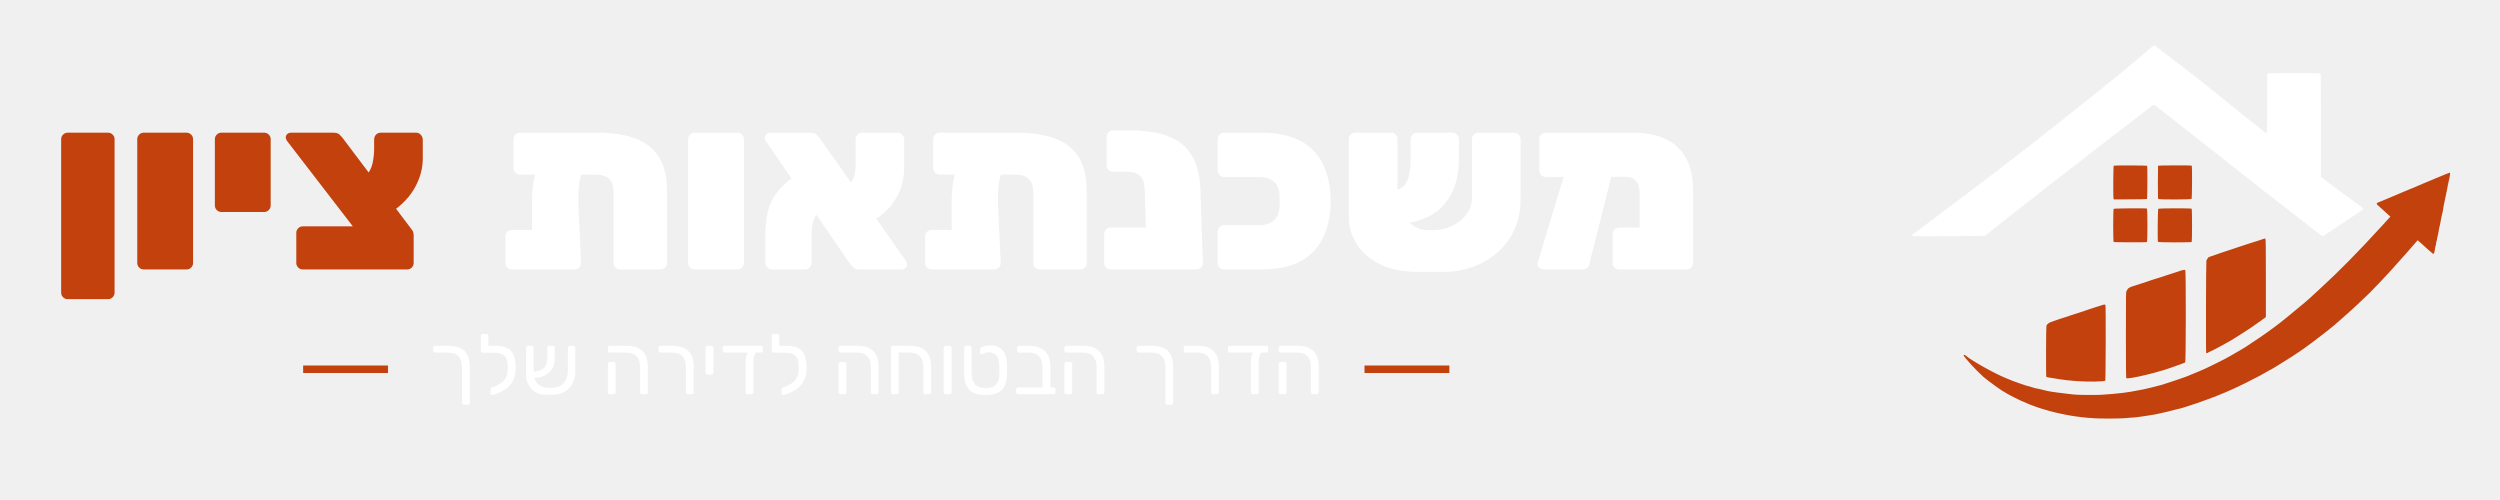
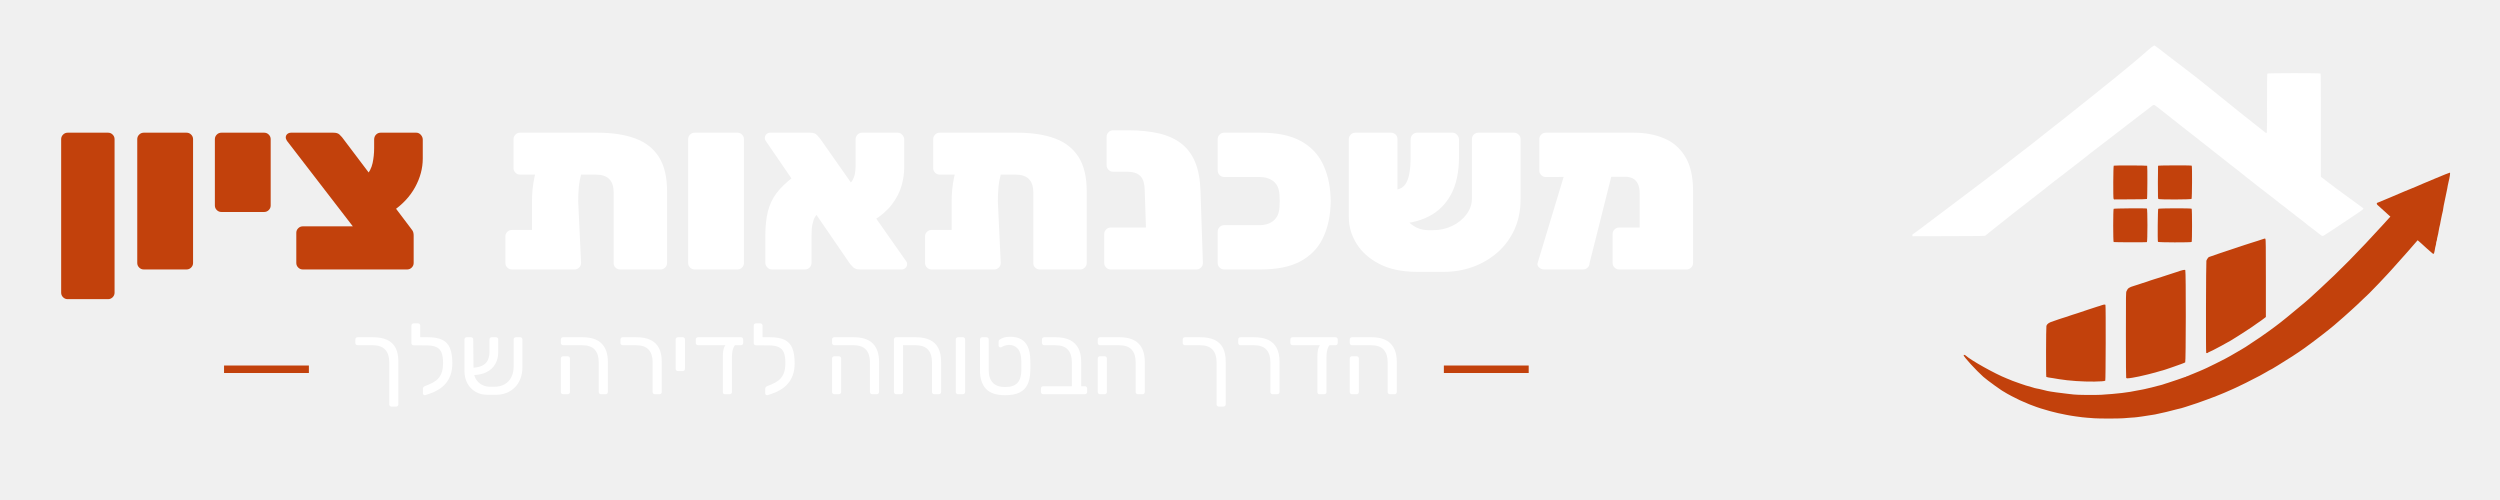
<svg xmlns="http://www.w3.org/2000/svg" viewBox="0 0 1002 200" width="1002" height="200" role="img" aria-label="משכנתאות ציון">
  <g transform="translate(766.5 18) scale(0.358)">
    <path fill="#ffffff" fill-rule="evenodd" d="M206.8,391.8C207.3,391.7 208.0,391.7 208.4,391.8C208.8,391.8 208.4,391.9 207.5,391.9C206.6,391.9 206.2,391.8 206.8,391.8ZM149.4,322.0C149.4,320.8 149.5,320.3 149.6,320.9C149.6,321.5 149.6,322.5 149.6,323.1C149.5,323.7 149.4,323.2 149.4,322.0ZM-0.0,213.1C-0.0,212.5 0.1,212.0 0.3,212.0C0.5,212.0 3.4,209.9 6.9,207.3C10.3,204.7 26.4,192.6 42.5,180.5C58.6,168.4 74.0,156.8 76.6,154.8C79.3,152.8 84.0,149.2 87.1,146.8C90.3,144.4 94.8,141.0 97.2,139.2C103.1,134.7 116.4,124.4 118.8,122.4C119.9,121.5 122.5,119.6 124.5,118.0C126.5,116.4 129.4,114.2 130.9,113.1C140.0,105.9 156.2,93.2 160.8,89.5C162.5,88.2 167.1,84.6 171.0,81.5C179.5,74.8 180.7,73.8 200.0,58.4C208.1,51.8 216.0,45.5 217.5,44.3C222.0,40.8 235.7,29.7 236.0,29.3C236.1,29.2 237.0,28.5 238.0,27.7C239.0,26.9 241.0,25.3 242.3,24.1C243.7,23.0 246.6,20.6 248.7,18.8C250.8,17.0 252.9,15.3 253.3,14.9C253.8,14.5 254.9,13.6 255.8,12.8C257.7,11.3 259.3,9.9 261.8,7.6C265.7,4.0 270.4,0.4 271.0,0.6C271.7,0.9 279.3,6.6 280.0,7.3C280.2,7.6 290.0,15.1 301.7,23.9C307.1,28.0 312.4,32.1 313.5,33.0C314.6,33.8 317.4,36.0 319.7,37.8C322.0,39.6 324.7,41.8 325.8,42.7C329.5,45.6 343.4,56.7 348.6,61.0C359.2,69.6 368.9,77.4 384.2,89.5C396.1,99.0 396.3,99.1 396.5,98.6C396.5,98.4 396.7,97.7 396.8,97.2C397.0,96.6 397.1,81.9 397.0,64.4C397.0,40.3 397.1,32.5 397.4,32.1C397.9,31.5 456.3,31.4 456.9,32.1C457.2,32.4 457.3,45.7 457.3,90.0L457.3,147.6L464.4,153.1C468.3,156.1 473.6,160.1 476.2,162.0C482.2,166.4 501.2,180.3 503.6,182.0C505.9,183.6 506.4,183.1 494.3,191.1C491.9,192.7 489.3,194.5 488.7,194.9C488.0,195.4 484.7,197.6 481.2,199.9C477.7,202.2 474.3,204.4 473.7,204.9C472.4,205.8 468.2,208.6 463.0,211.9C459.1,214.5 459.2,214.5 455.9,211.9C454.5,210.8 451.2,208.3 448.7,206.3C446.2,204.4 443.7,202.5 443.1,202.1C442.6,201.6 440.8,200.2 439.2,198.9C437.5,197.7 435.9,196.3 435.5,196.0C435.1,195.7 432.9,194.0 430.5,192.2C428.1,190.4 426.0,188.7 425.7,188.4C425.4,188.2 424.8,187.7 424.4,187.4C423.6,186.9 420.9,184.8 416.9,181.5C416.2,181.0 415.4,180.4 415.1,180.2C414.8,180.1 413.4,178.9 411.9,177.8C410.4,176.6 408.6,175.2 408.0,174.7C407.4,174.2 405.6,172.8 404.2,171.6C402.7,170.5 401.1,169.2 400.6,168.9C400.2,168.6 399.6,168.2 399.3,167.9C398.8,167.5 395.4,164.8 385.5,157.2C379.9,152.9 375.0,149.0 370.8,145.6C369.1,144.3 366.2,141.9 364.2,140.3C362.2,138.8 358.6,136.0 356.3,134.2C347.8,127.4 330.3,113.6 325.2,109.7C322.9,107.9 317.7,103.8 313.5,100.5C309.3,97.2 304.1,93.1 302.0,91.5C296.8,87.5 294.8,85.9 285.9,78.8C281.7,75.5 277.4,72.2 276.4,71.3C275.3,70.5 273.6,69.2 272.6,68.4C270.3,66.7 270.2,66.7 267.8,68.6C265.5,70.4 265.5,70.4 259.6,74.9C257.2,76.8 253.1,79.8 250.7,81.7C248.2,83.6 244.3,86.6 242.0,88.4C238.5,91.0 229.8,97.7 223.7,102.5C217.4,107.4 212.9,110.9 200.1,120.6C197.4,122.7 195.1,124.6 195.0,124.7C194.9,124.8 192.1,127.0 188.7,129.6C185.3,132.2 180.5,135.9 178.0,137.9C175.5,139.8 171.5,143.0 169.0,144.9C166.5,146.8 162.2,150.1 159.3,152.3C156.5,154.5 153.4,156.9 152.5,157.6C151.5,158.4 150.6,159.1 150.3,159.4C150.0,159.6 147.9,161.3 145.5,163.2C143.1,165.0 141.1,166.6 141.0,166.7C140.9,166.8 138.9,168.4 136.5,170.2C134.1,172.0 132.0,173.7 131.7,173.9C131.5,174.1 130.2,175.2 128.9,176.2C127.6,177.2 125.5,178.8 124.3,179.7C123.1,180.6 121.1,182.2 119.8,183.2C118.5,184.2 115.8,186.3 113.8,187.9C111.8,189.5 107.0,193.2 103.3,196.2C99.6,199.1 94.6,203.1 92.2,205.0C84.9,211.0 82.6,212.8 81.8,213.4C81.1,214.0 78.4,214.0 40.5,214.1L-0.0,214.2L-0.0,213.1ZM224.8,208.5C224.8,207.6 224.8,207.2 224.9,207.8C225.0,208.3 225.0,209.0 224.9,209.4C224.8,209.8 224.8,209.4 224.8,208.5ZM224.8,148.5C224.8,143.7 224.9,141.8 224.9,144.3C225.0,146.7 225.0,150.6 224.9,152.9C224.9,155.3 224.8,153.3 224.8,148.5ZM274.8,143.8C274.8,142.5 274.8,142.1 274.9,142.8C275.0,143.4 275.0,144.5 274.9,145.1C274.8,145.7 274.8,145.1 274.8,143.8ZM230.3,134.8C231.4,134.7 233.2,134.7 234.3,134.8C235.3,134.8 234.4,134.9 232.2,134.9C230.0,134.9 229.1,134.8 230.3,134.8ZM244.8,134.8C247.5,134.7 251.9,134.7 254.6,134.8C257.3,134.8 255.1,134.9 249.7,134.9C244.3,134.9 242.0,134.8 244.8,134.8ZM280.1,134.8C280.8,134.7 281.9,134.7 282.6,134.8C283.3,134.8 282.7,134.9 281.3,134.9C280.0,134.9 279.4,134.8 280.1,134.8ZM294.9,134.8C295.5,134.7 296.6,134.7 297.2,134.8C297.9,134.8 297.4,134.9 296.2,134.9C294.9,134.9 294.3,134.8 294.9,134.8ZM304.1,134.8C305.3,134.7 307.3,134.7 308.6,134.8C309.8,134.8 308.8,134.9 306.3,134.9C303.9,134.9 302.8,134.8 304.1,134.8Z" />
    <path fill="#c2410c" fill-rule="evenodd" d="M203.7,418.0C201.9,417.8 198.3,417.6 195.7,417.4C191.1,417.0 189.9,416.9 183.5,416.0C182.0,415.8 179.9,415.5 178.8,415.3C177.7,415.2 176.1,414.9 175.2,414.7C174.2,414.5 172.6,414.2 171.5,414.0C170.4,413.8 168.5,413.4 167.2,413.1C165.9,412.9 164.2,412.5 163.3,412.3C162.5,412.2 160.6,411.7 159.2,411.3C157.7,410.9 155.8,410.4 154.8,410.2C153.9,409.9 152.8,409.6 152.3,409.5C147.4,408.1 145.8,407.6 143.8,407.0C141.5,406.3 136.9,404.7 134.7,403.8C131.5,402.6 130.3,402.2 128.4,401.3C127.3,400.8 126.3,400.3 126.2,400.3C126.0,400.3 125.2,400.0 124.2,399.5C123.3,399.1 121.5,398.3 120.3,397.8C116.3,396.0 105.6,390.4 103.6,389.0C103.1,388.6 102.6,388.3 102.5,388.3C101.6,388.3 83.6,375.4 79.4,371.6C71.5,364.6 57.3,349.1 57.3,347.4C57.3,346.7 58.8,347.0 59.7,347.8C65.4,353.1 92.8,368.4 105.3,373.3C107.5,374.2 108.2,374.4 109.5,375.0C111.0,375.7 112.6,376.3 115.2,377.2C116.5,377.6 119.0,378.5 120.8,379.2C126.3,381.1 127.4,381.5 133.7,383.2C134.7,383.5 136.2,383.9 137.0,384.2C137.9,384.4 138.9,384.7 139.3,384.7C139.6,384.7 140.7,384.9 141.5,385.1C142.4,385.4 144.7,385.9 146.5,386.3C148.3,386.7 150.4,387.2 151.0,387.4C153.9,388.1 167.4,390.0 174.5,390.7C176.7,390.9 179.5,391.2 180.8,391.4C184.5,391.9 204.7,392.1 211.3,391.7C229.8,390.5 241.1,389.2 252.3,386.8C253.7,386.6 255.7,386.2 256.7,386.0C257.7,385.8 259.0,385.5 259.7,385.4C260.3,385.2 262.0,384.8 263.5,384.5C265.9,384.0 268.4,383.4 274.3,381.8C275.3,381.5 276.8,381.1 277.5,381.0C278.2,380.8 279.2,380.5 279.7,380.4C280.1,380.2 281.6,379.7 283.0,379.3C284.4,378.9 285.8,378.5 286.2,378.3C286.5,378.2 287.4,377.9 288.0,377.7C288.6,377.5 290.7,376.9 292.5,376.2C294.3,375.5 296.4,374.8 297.0,374.7C298.1,374.4 302.6,372.8 304.4,372.1C305.0,371.8 305.6,371.7 305.8,371.7C306.1,371.7 306.4,371.5 306.5,371.3C306.6,371.2 306.9,371.0 307.2,371.0C307.6,371.0 308.6,370.6 311.5,369.3C311.9,369.2 313.0,368.7 314.0,368.3C316.1,367.5 317.8,366.8 318.8,366.3C319.2,366.2 320.5,365.6 321.7,365.1C322.9,364.7 325.0,363.7 326.3,363.1C327.7,362.5 329.4,361.7 330.0,361.4C332.5,360.3 346.7,353.2 349.7,351.6C355.3,348.6 356.3,348.0 361.6,344.9C364.5,343.2 367.5,341.4 368.3,341.0C371.0,339.5 374.2,337.5 380.3,333.3C382.6,331.8 386.7,329.0 389.5,327.2C392.2,325.3 396.3,322.4 398.7,320.7C401.0,318.9 404.4,316.4 406.2,315.2C412.0,311.0 424.4,300.9 438.8,288.8C441.5,286.6 446.2,282.4 450.3,278.5C451.5,277.4 454.2,274.9 456.3,273.0C477.7,253.4 499.4,231.4 526.3,201.9L535.1,192.2L533.8,191.1C533.1,190.4 530.0,187.6 527.0,184.9C524.0,182.1 521.2,179.6 520.8,179.3C519.6,178.4 519.5,176.7 520.7,176.7C520.9,176.7 527.1,174.1 534.4,171.0C541.8,167.8 549.4,164.6 551.3,163.8C556.9,161.6 560.3,160.2 563.5,158.8C565.1,158.0 569.1,156.3 572.3,155.0C575.5,153.7 581.6,151.1 585.9,149.3C594.2,145.8 601.2,143.0 601.7,143.0C602.3,143.0 601.7,147.6 600.1,154.0C599.8,155.2 599.5,156.8 599.3,157.7C599.2,158.5 598.9,160.1 598.7,161.2C598.5,162.3 598.1,164.2 597.8,165.5C597.2,168.8 596.4,172.5 594.8,179.9C594.6,181.2 594.3,182.6 594.3,183.0C594.3,183.4 594.1,184.5 593.9,185.6C593.6,186.6 593.1,188.8 592.8,190.3C592.5,191.9 592.1,193.8 591.9,194.7C591.7,195.5 591.5,196.8 591.3,197.7C591.1,199.4 590.5,202.1 589.9,204.3C589.7,205.2 589.5,206.6 589.3,207.5C589.0,209.9 588.3,212.9 587.8,214.9C587.5,215.8 587.3,217.0 587.3,217.5C587.3,218.0 587.1,218.9 586.8,219.6C586.6,220.2 586.3,221.2 586.3,221.9C586.3,222.5 586.2,223.4 586.0,223.9C585.8,224.4 585.5,225.7 585.3,226.7C585.0,229.1 584.3,232.3 584.0,233.2C583.6,234.3 583.0,234.2 581.2,232.5C580.2,231.6 577.9,229.5 575.8,227.8C573.8,226.0 571.2,223.7 570.0,222.5C568.8,221.4 567.3,220.1 566.7,219.6L565.6,218.7L562.2,222.6C560.3,224.7 557.0,228.5 554.9,231.0C552.7,233.5 550.5,236.0 550.0,236.5C545.0,242.1 538.2,249.8 536.7,251.4C535.7,252.6 533.9,254.5 532.7,255.8C531.5,257.1 526.7,262.2 522.0,267.2C517.3,272.1 512.5,277.0 511.5,278.0C510.4,279.0 506.9,282.3 503.8,285.3C500.7,288.4 495.1,293.6 491.3,297.0C485.4,302.4 482.3,305.1 472.0,314.0C465.9,319.2 450.8,330.9 439.0,339.4C432.4,344.2 418.8,353.0 409.3,358.7C405.9,360.7 402.9,362.5 402.7,362.7C402.4,362.8 401.1,363.5 399.8,364.2C398.6,364.9 397.3,365.5 397.2,365.7C396.9,365.9 394.7,367.1 389.0,370.3C387.5,371.1 378.8,375.6 373.0,378.5C369.7,380.1 364.6,382.6 362.2,383.7C361.2,384.1 359.3,385.0 357.8,385.7C354.5,387.2 353.6,387.6 349.8,389.2C348.2,389.9 346.3,390.6 345.7,390.9C344.2,391.6 342.9,392.1 341.0,392.8C340.2,393.2 339.0,393.6 338.4,393.9C337.9,394.1 337.3,394.3 337.1,394.3C336.9,394.3 333.6,395.6 330.5,396.8C326.3,398.5 312.1,403.4 305.7,405.3C303.7,405.9 301.7,406.5 301.1,406.7C300.6,406.8 299.5,407.1 298.6,407.3C297.8,407.5 296.3,407.9 295.3,408.1C287.3,410.2 280.6,411.9 275.8,412.8C274.4,413.1 272.5,413.5 271.7,413.7C270.8,413.9 269.2,414.2 268.0,414.3C266.8,414.5 264.5,414.9 262.8,415.1C261.2,415.4 258.6,415.8 257.0,416.0C255.4,416.2 253.1,416.5 251.8,416.7C250.5,416.9 247.4,417.2 244.8,417.3C242.3,417.5 238.2,417.8 235.8,418.0C230.8,418.4 208.3,418.4 203.7,418.0ZM183.0,376.3C175.2,375.7 170.1,375.2 164.0,374.2C162.3,373.9 159.3,373.4 157.5,373.1C155.7,372.8 153.3,372.5 152.2,372.3C151.1,372.1 150.0,371.8 149.9,371.7C149.4,371.2 149.6,315.6 150.0,314.5C150.9,312.1 153.0,310.7 158.3,309.1C160.9,308.2 162.4,307.7 163.8,307.2C164.4,307.0 165.7,306.5 166.8,306.2C167.9,305.8 169.4,305.4 170.0,305.2C170.6,304.9 172.1,304.5 173.2,304.2C174.3,303.8 175.7,303.4 176.3,303.1C177.0,302.9 178.3,302.4 179.3,302.1C181.1,301.6 182.1,301.3 184.7,300.4C185.3,300.1 186.3,299.8 186.8,299.7C187.4,299.5 191.7,298.1 196.3,296.5C201.0,294.9 205.7,293.4 206.7,293.1C207.7,292.8 209.0,292.4 209.7,292.2C214.3,290.5 215.8,290.3 216.1,291.2C216.6,292.4 216.4,375.6 215.9,375.9C214.5,377.1 195.9,377.3 183.0,376.3ZM239.3,372.7C239.1,372.3 239.0,356.7 239.0,324.6C239.0,277.7 239.0,277.2 239.7,275.7C241.2,272.3 242.5,271.4 248.3,269.7C250.3,269.1 252.4,268.4 253.0,268.2C254.6,267.6 256.7,266.9 257.8,266.6C258.4,266.5 260.3,265.8 262.2,265.2C264.0,264.5 265.9,263.8 266.5,263.7C267.1,263.5 268.7,263.0 270.2,262.5C271.6,262.1 273.7,261.4 274.7,261.1C275.7,260.8 277.0,260.4 277.7,260.2C278.3,259.9 279.4,259.6 280.0,259.4C280.6,259.1 281.6,258.8 282.2,258.7C282.7,258.5 283.5,258.3 284.0,258.1C284.5,257.9 286.4,257.3 288.3,256.7C290.3,256.1 293.6,255.0 295.7,254.3C302.5,251.9 305.0,251.4 305.5,252.2C306.3,253.3 306.2,354.7 305.4,355.4C304.8,355.9 299.2,358.0 291.0,360.8C288.0,361.9 284.7,363.0 283.7,363.3C282.7,363.7 281.2,364.1 280.5,364.3C279.8,364.5 278.4,364.9 277.5,365.1C272.4,366.6 270.1,367.3 269.3,367.4C268.9,367.5 266.5,368.1 264.0,368.8C261.5,369.4 258.6,370.1 257.6,370.3C256.7,370.5 254.9,370.9 253.7,371.2C249.2,372.2 242.7,373.3 240.6,373.3C240.0,373.3 239.6,373.1 239.3,372.7ZM328.9,344.8C328.4,344.3 328.7,242.9 329.1,241.6C329.7,240.0 331.2,237.8 331.9,237.5C333.2,237.0 339.1,234.9 344.0,233.3C346.8,232.4 349.7,231.4 350.3,231.2C351.9,230.6 352.7,230.3 362.0,227.3C366.5,225.8 370.7,224.4 371.3,224.2C372.0,223.9 374.8,223.0 377.5,222.2C380.2,221.3 382.9,220.5 383.5,220.3C384.1,220.1 385.5,219.7 386.7,219.3C387.9,218.9 389.4,218.4 390.0,218.2C394.3,216.6 394.8,216.6 395.2,217.2C395.6,217.7 395.7,225.9 395.7,261.2L395.7,304.6L394.2,305.8C393.5,306.4 391.9,307.6 390.7,308.4C389.5,309.2 387.3,310.7 385.8,311.8C384.4,312.8 382.0,314.4 380.7,315.4C373.3,320.5 353.6,333.0 352.8,333.0C352.7,333.0 351.4,333.7 349.9,334.6C348.4,335.5 346.6,336.5 345.8,336.9C345.1,337.2 343.9,337.8 343.3,338.2C341.2,339.5 332.2,344.0 331.8,344.0C331.6,344.0 331.2,344.2 331.0,344.5C330.6,345.0 329.3,345.2 328.9,344.8ZM225.3,220.7C224.6,220.2 224.6,184.4 225.3,183.5C225.7,183.0 261.1,182.7 262.5,183.2C263.3,183.5 263.3,220.5 262.5,220.8C261.6,221.1 225.9,221.0 225.3,220.7ZM274.9,220.5C274.3,219.1 274.7,184.1 275.2,183.5C275.9,182.8 311.9,182.7 312.6,183.4C313.2,184.0 313.2,220.0 312.6,220.6C311.9,221.3 275.1,221.2 274.9,220.5ZM225.2,172.3C224.6,171.4 224.8,135.8 225.4,135.2C225.7,134.8 262.4,134.9 262.8,135.3C263.2,135.7 263.1,172.1 262.6,172.5C262.4,172.7 256.0,172.9 244.0,172.9L225.7,173.0L225.2,172.3ZM275.4,172.5C274.9,172.1 274.8,171.1 274.8,153.9C274.8,143.9 274.9,135.6 275.0,135.3C275.3,134.8 312.2,134.7 312.7,135.2C313.3,135.9 313.1,171.7 312.5,172.4C311.7,173.2 276.5,173.3 275.4,172.5Z" />
  </g>
  <g fill="#ffffff" transform="translate(682.5 108)">
    <path transform="translate(-69.1 0.0) scale(0.096 -0.096)" d="M396.0 387.0 64.0 386.0Q53.0 386.0 45.0 394.0Q37.0 402.0 37.0 413.0V544.0Q37.0 555.0 45.0 563.0Q53.0 571.0 64.0 571.0H432.0Q502.0 571.0 558.0 547.5Q614.0 524.0 646.5 470.5Q679.0 417.0 679.0 327.0V27.0Q679.0 16.0 671.0 8.0Q663.0 0.0 652.0 0.0H370.0Q359.0 0.0 351.0 8.0Q343.0 16.0 343.0 27.0V148.0Q343.0 159.0 351.0 167.0Q359.0 175.0 370.0 175.0H456.0V317.0Q456.0 342.0 448.5 357.5Q441.0 373.0 427.5 380.0Q414.0 387.0 396.0 387.0ZM57.0 0.0Q46.0 0.0 36.5 8.0Q27.0 16.0 30.0 27.0L153.0 434.0Q156.0 445.0 162.5 453.0Q169.0 461.0 180.0 461.0H321.0Q332.0 461.0 341.5 450.5Q351.0 440.0 348.0 429.0L247.0 27.0Q247.0 16.0 239.0 8.0Q231.0 0.0 220.0 0.0Z" />
    <path transform="translate(-146.4 0.0) scale(0.096 -0.096)" d="M398.0 164.0Q442.0 164.0 479.0 182.0Q516.0 200.0 538.5 230.5Q561.0 261.0 561.0 298.0V545.0Q561.0 556.0 569.0 563.5Q577.0 571.0 588.0 571.0H737.0Q748.0 571.0 756.0 563.0Q764.0 555.0 764.0 544.0V293.0Q764.0 223.0 738.5 167.0Q713.0 111.0 668.0 71.5Q623.0 32.0 565.5 11.0Q508.0 -10.0 443.0 -10.0H333.0Q238.0 -10.0 174.5 23.0Q111.0 56.0 79.0 108.0Q47.0 160.0 47.0 217.0V544.0Q47.0 555.0 55.0 563.0Q63.0 571.0 74.0 571.0H223.0Q234.0 571.0 242.0 563.5Q250.0 556.0 250.0 545.0V335.0Q250.0 253.0 287.5 208.5Q325.0 164.0 380.0 164.0ZM236.0 190.0 237.0 333.0Q261.0 333.0 276.0 347.5Q291.0 362.0 298.0 392.5Q305.0 423.0 305.0 471.0V542.0Q305.0 555.0 313.0 563.0Q321.0 571.0 332.0 571.0H480.0Q491.0 571.0 499.0 562.0Q507.0 553.0 507.0 542.0V471.0Q507.0 375.0 473.5 313.0Q440.0 251.0 379.0 220.5Q318.0 190.0 236.0 190.0Z" />
    <path transform="translate(-198.0 0.0) scale(0.096 -0.096)" d="M64.0 0.0Q53.0 0.0 45.0 8.0Q37.0 16.0 37.0 27.0V158.0Q37.0 169.0 45.0 177.0Q53.0 185.0 64.0 185.0H211.0Q248.0 185.0 270.5 204.0Q293.0 223.0 295.0 260.0Q296.0 275.0 296.0 285.5Q296.0 296.0 295.0 311.0Q293.0 349.0 270.5 367.5Q248.0 386.0 211.0 386.0H64.0Q53.0 386.0 45.0 394.0Q37.0 402.0 37.0 413.0V544.0Q37.0 555.0 45.0 563.0Q53.0 571.0 64.0 571.0H216.0Q319.0 571.0 381.5 537.5Q444.0 504.0 474.0 444.5Q504.0 385.0 508.0 308.0Q509.0 293.0 509.0 285.5Q509.0 278.0 508.0 263.0Q504.0 186.0 474.0 126.5Q444.0 67.0 381.5 33.5Q319.0 0.0 216.0 0.0Z" />
    <path transform="translate(-243.0 0.0) scale(0.096 -0.096)" d="M59.0 0.0Q48.0 0.0 40.0 8.0Q32.0 16.0 32.0 27.0V148.0Q32.0 159.0 40.0 167.0Q48.0 175.0 59.0 175.0H414.0V27.0Q414.0 16.0 406.0 8.0Q398.0 0.0 387.0 0.0ZM238.0 0.0Q227.0 0.0 219.0 8.0Q211.0 16.0 211.0 27.0L201.0 333.0Q200.0 361.0 192.0 377.0Q184.0 393.0 168.0 400.5Q152.0 408.0 127.0 408.0H69.0Q58.0 408.0 50.0 416.0Q42.0 424.0 42.0 435.0V554.0Q42.0 565.0 50.0 573.0Q58.0 581.0 69.0 581.0H132.0Q205.0 581.0 260.5 568.0Q316.0 555.0 354.0 525.5Q392.0 496.0 412.0 447.0Q432.0 398.0 434.0 327.0L444.0 27.0Q444.0 16.0 436.0 8.0Q428.0 0.0 417.0 0.0Z" />
    <path transform="translate(-315.1 0.0) scale(0.096 -0.096)" d="M96.0 396.0Q85.0 396.0 77.0 404.0Q69.0 412.0 69.0 423.0V544.0Q69.0 555.0 77.0 563.0Q85.0 571.0 96.0 571.0H419.0Q512.0 571.0 577.0 547.0Q642.0 523.0 676.0 469.5Q710.0 416.0 710.0 326.0V27.0Q710.0 16.0 702.0 8.0Q694.0 0.0 683.0 0.0H514.0Q503.0 0.0 495.0 7.5Q487.0 15.0 487.0 26.0V321.0Q487.0 359.0 468.5 377.5Q450.0 396.0 413.0 396.0ZM250.0 482.0H311.0Q349.0 482.0 362.0 468.5Q375.0 455.0 368.0 441.0Q357.0 418.0 350.5 394.0Q344.0 370.0 341.5 343.5Q339.0 317.0 339.0 284.0L351.0 27.0Q351.0 16.0 343.0 8.0Q335.0 0.0 324.0 0.0H62.0Q51.0 0.0 43.0 8.0Q35.0 16.0 35.0 27.0V138.0Q35.0 149.0 43.0 157.0Q51.0 165.0 62.0 165.0H146.0V284.0Q146.0 309.0 148.5 335.0Q151.0 361.0 157.0 388.0Q163.0 415.0 174.0 441.0Q181.0 457.0 197.0 469.5Q213.0 482.0 250.0 482.0Z" />
    <path transform="translate(-379.8 0.0) scale(0.096 -0.096)" d="M437.0 0.0Q418.0 0.0 408.5 9.5Q399.0 19.0 396.0 23.0L43.0 538.0Q40.0 542.0 40.0 549.0Q40.0 558.0 46.5 564.5Q53.0 571.0 62.0 571.0H229.0Q249.0 571.0 258.0 561.0Q267.0 551.0 271.0 546.0L631.0 33.0Q634.0 29.0 634.0 26.5Q634.0 24.0 634.0 22.0Q634.0 13.0 627.5 6.5Q621.0 0.0 612.0 0.0ZM69.0 0.0Q58.0 0.0 50.0 9.0Q42.0 18.0 42.0 29.0V136.0Q42.0 200.0 53.0 243.0Q64.0 286.0 89.5 319.5Q115.0 353.0 160.0 387.0L264.0 237.0Q249.0 223.0 243.0 204.5Q237.0 186.0 236.0 169.0Q235.0 152.0 235.0 140.0V29.0Q235.0 16.0 227.0 8.0Q219.0 0.0 208.0 0.0ZM492.0 203.0 382.0 350.0Q400.0 360.0 407.5 375.0Q415.0 390.0 417.0 405.5Q419.0 421.0 419.0 431.0V542.0Q419.0 555.0 427.0 563.0Q435.0 571.0 446.0 571.0H595.0Q606.0 571.0 614.0 562.0Q622.0 553.0 622.0 542.0V427.0Q622.0 388.0 610.5 348.5Q599.0 309.0 571.0 272.0Q543.0 235.0 492.0 203.0Z" />
    <path transform="translate(-411.2 0.0) scale(0.096 -0.096)" d="M74.0 0.0Q63.0 0.0 55.0 8.0Q47.0 16.0 47.0 27.0V544.0Q47.0 555.0 55.0 563.0Q63.0 571.0 74.0 571.0H253.0Q264.0 571.0 272.0 563.0Q280.0 555.0 280.0 544.0V27.0Q280.0 16.0 272.0 8.0Q264.0 0.0 253.0 0.0Z" />
    <path transform="translate(-483.3 0.0) scale(0.096 -0.096)" d="M96.0 396.0Q85.0 396.0 77.0 404.0Q69.0 412.0 69.0 423.0V544.0Q69.0 555.0 77.0 563.0Q85.0 571.0 96.0 571.0H419.0Q512.0 571.0 577.0 547.0Q642.0 523.0 676.0 469.5Q710.0 416.0 710.0 326.0V27.0Q710.0 16.0 702.0 8.0Q694.0 0.0 683.0 0.0H514.0Q503.0 0.0 495.0 7.5Q487.0 15.0 487.0 26.0V321.0Q487.0 359.0 468.5 377.5Q450.0 396.0 413.0 396.0ZM250.0 482.0H311.0Q349.0 482.0 362.0 468.5Q375.0 455.0 368.0 441.0Q357.0 418.0 350.5 394.0Q344.0 370.0 341.5 343.5Q339.0 317.0 339.0 284.0L351.0 27.0Q351.0 16.0 343.0 8.0Q335.0 0.0 324.0 0.0H62.0Q51.0 0.0 43.0 8.0Q35.0 16.0 35.0 27.0V138.0Q35.0 149.0 43.0 157.0Q51.0 165.0 62.0 165.0H146.0V284.0Q146.0 309.0 148.5 335.0Q151.0 361.0 157.0 388.0Q163.0 415.0 174.0 441.0Q181.0 457.0 197.0 469.5Q213.0 482.0 250.0 482.0Z" />
  </g>
  <g fill="#c2410c" transform="translate(682.5 108)">
    <path transform="translate(-569.6 0.0) scale(0.096 -0.096)" d="M88.0 0.0Q77.0 0.0 69.0 8.0Q61.0 16.0 61.0 27.0V153.0Q61.0 164.0 69.0 172.0Q77.0 180.0 88.0 180.0H297.0L22.0 537.0Q21.0 539.0 19.0 543.0Q17.0 547.0 17.0 551.0Q17.0 560.0 23.5 565.5Q30.0 571.0 39.0 571.0H216.0Q233.0 571.0 241.0 563.5Q249.0 556.0 252.0 552.0L536.0 176.0Q541.0 170.0 546.0 162.5Q551.0 155.0 551.0 141.0V27.0Q551.0 16.0 543.0 8.0Q535.0 0.0 524.0 0.0ZM463.0 243.0 352.0 390.0Q373.0 414.0 379.5 444.0Q386.0 474.0 386.0 506.0V542.0Q386.0 555.0 394.0 563.0Q402.0 571.0 413.0 571.0H562.0Q573.0 571.0 581.0 562.0Q589.0 553.0 589.0 542.0V463.0Q589.0 402.0 557.0 343.5Q525.0 285.0 463.0 243.0Z" />
    <path transform="translate(-600.7 0.0) scale(0.096 -0.096)" d="M72.0 240.0Q61.0 240.0 53.0 248.0Q45.0 256.0 45.0 267.0V544.0Q45.0 555.0 53.0 563.0Q61.0 571.0 72.0 571.0H251.0Q262.0 571.0 270.0 563.0Q278.0 555.0 278.0 544.0V267.0Q278.0 256.0 270.0 248.0Q262.0 240.0 251.0 240.0Z" />
    <path transform="translate(-632.0 0.0) scale(0.096 -0.096)" d="M74.0 0.0Q63.0 0.0 55.0 8.0Q47.0 16.0 47.0 27.0V544.0Q47.0 555.0 55.0 563.0Q63.0 571.0 74.0 571.0H253.0Q264.0 571.0 272.0 563.0Q280.0 555.0 280.0 544.0V27.0Q280.0 16.0 272.0 8.0Q264.0 0.0 253.0 0.0Z" />
    <path transform="translate(-662.5 0.0) scale(0.096 -0.096)" d="M74.0 -124.0Q63.0 -124.0 55.0 -116.0Q47.0 -108.0 47.0 -97.0V544.0Q47.0 555.0 55.0 563.0Q63.0 571.0 74.0 571.0H243.0Q254.0 571.0 262.0 563.0Q270.0 555.0 270.0 544.0V-97.0Q270.0 -108.0 262.0 -116.0Q254.0 -124.0 243.0 -124.0Z" />
  </g>
-   <g fill="#ffffff" transform="translate(530.9 158)">
-     <path transform="translate(-21.0 0.0) scale(0.034 -0.034)" d="M479.8 0.0Q469.6 0.0 463.2 6.3Q456.8 12.6 456.8 22.8V321.8Q456.8 402.1 416.8 446.6Q376.8 491.1 287.8 491.1H100.0Q89.8 491.1 83.4 497.4Q77.1 503.8 77.1 514.0V548.1Q77.1 558.2 83.4 564.6Q89.8 571.0 100.0 571.0H292.8Q422.8 571.0 485.5 508.1Q548.2 445.2 548.2 325.1V22.9Q548.2 12.8 541.8 6.4Q535.4 0.0 525.2 0.0ZM100.0 0.0Q89.8 0.0 83.4 6.4Q77.1 12.8 77.1 22.9V357.2Q77.1 367.4 83.4 373.8Q89.8 380.2 100.0 380.2H145.5Q155.7 380.2 162.1 373.8Q168.4 367.4 168.4 357.2V22.9Q168.4 12.8 162.1 6.4Q155.7 0.0 145.5 0.0Z" />
-     <path transform="translate(-40.0 0.0) scale(0.034 -0.034)" d="M330.0 0.0Q308.0 0.0 308.0 22.0V378.6Q308.0 437.7 321.9 471.0Q335.8 504.2 356.6 504.2H455.0Q430.0 504.2 414.5 466.3Q399.0 428.4 399.0 371.9V22.0Q399.0 12.0 392.1 6.0Q385.1 0.0 375.1 0.0ZM59.8 491.1Q49.6 491.1 43.2 497.4Q36.8 503.8 36.8 514.0V548.1Q36.8 558.2 43.2 564.6Q49.6 571.0 59.8 571.0H488.7Q498.9 571.0 505.2 564.6Q511.6 558.2 511.6 548.1V514.0Q511.6 504.0 505.4 497.5Q499.2 491.1 488.7 491.1Z" />
-     <path transform="translate(-58.3 0.0) scale(0.034 -0.034)" d="M399.8 0.0Q389.6 0.0 383.2 6.3Q376.8 12.6 376.8 22.8V321.8Q376.8 402.1 336.8 446.6Q296.8 491.1 207.8 491.1H77.3Q67.1 491.1 60.8 497.4Q54.4 503.8 54.4 514.0V548.1Q54.4 558.2 60.8 564.6Q67.1 571.0 77.3 571.0H212.9Q299.4 571.0 355.9 543.8Q412.4 516.6 440.3 462.4Q468.2 408.2 468.2 327.0V22.9Q468.2 12.8 461.8 6.4Q455.4 0.0 445.2 0.0Z" />
-     <path transform="translate(-77.5 0.0) scale(0.034 -0.034)" d="M402.7 321.8Q402.7 402.1 362.2 446.6Q321.8 491.1 232.8 491.1H86.1Q75.9 491.1 69.6 497.4Q63.2 503.8 63.2 514.0V548.1Q63.2 558.2 69.6 564.6Q75.9 571.0 86.1 571.0H238.0Q324.5 571.0 381.4 544.6Q438.2 518.2 466.2 464.4Q494.1 410.6 494.1 327.0V-101.1Q494.1 -111.2 487.7 -117.6Q481.3 -124.0 471.1 -124.0H425.6Q415.4 -124.0 409.1 -117.7Q402.7 -111.4 402.7 -101.2Z" />
-     <path transform="translate(-106.9 0.0) scale(0.034 -0.034)" d="M479.8 0.0Q469.6 0.0 463.2 6.3Q456.8 12.6 456.8 22.8V321.8Q456.8 402.1 416.8 446.6Q376.8 491.1 287.8 491.1H100.0Q89.8 491.1 83.4 497.4Q77.1 503.8 77.1 514.0V548.1Q77.1 558.2 83.4 564.6Q89.8 571.0 100.0 571.0H292.8Q422.8 571.0 485.5 508.1Q548.2 445.2 548.2 325.1V22.9Q548.2 12.8 541.8 6.4Q535.4 0.0 525.2 0.0ZM100.0 0.0Q89.8 0.0 83.4 6.4Q77.1 12.8 77.1 22.9V357.2Q77.1 367.4 83.4 373.8Q89.8 380.2 100.0 380.2H145.5Q155.7 380.2 162.1 373.8Q168.4 367.4 168.4 357.2V22.9Q168.4 12.8 162.1 6.4Q155.7 0.0 145.5 0.0Z" />
-     <path transform="translate(-125.4 0.0) scale(0.034 -0.034)" d="M75.9 0.0Q65.7 0.0 59.3 6.4Q52.9 12.8 52.9 22.9V57.0Q52.9 67.2 59.3 73.6Q65.7 79.9 75.9 79.9H362.6V321.6Q362.6 401.9 322.6 446.4Q282.6 490.9 193.6 490.9H85.9Q75.7 490.9 69.3 497.2Q62.9 503.6 62.9 513.8V548.1Q62.9 558.2 69.3 564.6Q75.7 571.0 85.9 571.0H198.6Q285.1 571.0 342.0 543.1Q398.9 515.2 427.4 460.7Q455.9 406.1 455.9 325.3V79.9H492.9Q503.1 79.9 509.5 73.6Q515.9 67.2 515.9 57.0V22.9Q515.9 12.8 509.5 6.4Q503.1 0.0 492.9 0.0Z" />
-     <path transform="translate(-146.9 0.0) scale(0.034 -0.034)" d="M324.2 -10.0Q190.0 -10.0 130.9 54.8Q71.9 119.5 71.9 235.3V548.1Q71.9 558.2 78.2 564.6Q84.6 571.0 94.8 571.0H136.4Q146.6 571.0 152.9 564.6Q159.3 558.2 159.3 548.1V240.3Q159.3 159.5 200.0 115.7Q240.7 71.8 324.0 71.8Q407.1 71.8 445.8 112.0Q484.4 152.1 486.1 232.2Q486.9 242.4 486.5 262.7Q486.1 282.9 486.1 303.7Q486.1 324.5 486.1 334.5Q484.4 417.8 450.8 455.9Q417.2 494.0 363.1 494.0Q346.4 494.0 324.4 487.8Q302.3 481.7 286.6 471.6Q277.6 466.8 268.0 471.2Q258.4 475.7 258.4 486.6V518.4Q258.4 527.8 260.3 535.6Q262.1 543.4 271.1 548.8Q290.8 561.1 314.2 568.4Q337.5 575.6 375.1 575.6Q440.0 575.6 483.9 551.1Q527.8 526.5 551.1 475.5Q574.5 424.6 576.1 345.1Q576.9 335.1 576.9 310.8Q576.9 286.6 577.0 261.9Q577.1 237.2 576.1 227.2Q573.8 150.6 548.2 97.3Q522.8 44.1 468.5 17.0Q414.2 -10.0 324.2 -10.0Z" />
-     <path transform="translate(-155.3 0.0) scale(0.034 -0.034)" d="M100.0 0.0Q89.8 0.0 83.4 6.4Q77.1 12.8 77.1 22.9V548.1Q77.1 558.2 83.4 564.6Q89.8 571.0 100.0 571.0H147.4Q157.6 571.0 163.9 564.6Q170.3 558.2 170.3 548.1V22.9Q170.3 12.8 163.9 6.4Q157.6 0.0 147.4 0.0Z" />
-     <path transform="translate(-176.4 0.0) scale(0.034 -0.034)" d="M100.0 0.0Q89.8 0.0 83.4 6.4Q77.1 12.8 77.1 22.9V548.1Q77.1 558.2 83.4 564.6Q89.8 571.0 100.0 571.0H294.5Q381.4 571.0 437.8 543.6Q494.3 516.2 522.1 461.6Q549.9 406.9 549.9 325.1V22.9Q549.9 12.8 543.6 6.4Q537.2 0.0 527.0 0.0H481.5Q471.3 0.0 464.9 6.3Q458.6 12.6 458.6 22.8V321.8Q458.6 402.1 418.5 446.6Q378.5 491.1 289.5 491.1H168.4V22.9Q168.4 12.8 162.1 6.4Q155.7 0.0 145.5 0.0Z" />
-     <path transform="translate(-197.4 0.0) scale(0.034 -0.034)" d="M479.8 0.0Q469.6 0.0 463.2 6.3Q456.8 12.6 456.8 22.8V321.8Q456.8 402.1 416.8 446.6Q376.8 491.1 287.8 491.1H100.0Q89.8 491.1 83.4 497.4Q77.1 503.8 77.1 514.0V548.1Q77.1 558.2 83.4 564.6Q89.8 571.0 100.0 571.0H292.8Q422.8 571.0 485.5 508.1Q548.2 445.2 548.2 325.1V22.9Q548.2 12.8 541.8 6.4Q535.4 0.0 525.2 0.0ZM100.0 0.0Q89.8 0.0 83.4 6.4Q77.1 12.8 77.1 22.9V357.2Q77.1 367.4 83.4 373.8Q89.8 380.2 100.0 380.2H145.5Q155.7 380.2 162.1 373.8Q168.4 367.4 168.4 357.2V22.9Q168.4 12.8 162.1 6.4Q155.7 0.0 145.5 0.0Z" />
-     <path transform="translate(-223.6 0.0) scale(0.034 -0.034)" d="M199.8 -9.3Q190.6 -12.1 182.8 -6.7Q175.0 -1.3 175.0 8.9V55.2Q175.0 63.8 180.7 71.1Q186.3 78.3 197.1 82.3L235.5 97.4Q275.4 113.5 307.7 138.0Q339.9 162.4 358.5 204.3Q377.0 246.2 377.0 314.2Q377.0 379.0 361.4 417.2Q345.9 455.5 309.3 472.3Q272.8 489.2 210.4 489.2H179.6Q169.6 489.2 163.1 495.6Q156.6 501.9 156.6 512.1V548.4Q156.6 558.4 163.1 564.7Q169.6 571.0 179.6 571.0H223.8Q315.1 571.0 368.9 544.9Q422.7 518.8 446.3 461.3Q469.9 403.9 469.9 310.6Q469.9 241.3 450.8 190.0Q431.8 138.6 399.3 102.7Q366.9 66.8 326.0 43.2Q285.2 19.6 241.4 4.8ZM202.0 489.2 82.8 490.0Q72.6 490.0 66.2 496.0Q59.9 501.9 59.9 512.1V687.1Q59.9 697.2 66.2 703.6Q72.6 710.0 82.8 710.0H125.3Q135.5 710.0 141.9 703.6Q148.2 697.2 148.2 687.1V571.0H204.4Z" />
-     <path transform="translate(-242.5 0.0) scale(0.034 -0.034)" d="M330.0 0.0Q308.0 0.0 308.0 22.0V378.6Q308.0 437.7 321.9 471.0Q335.8 504.2 356.6 504.2H455.0Q430.0 504.2 414.5 466.3Q399.0 428.4 399.0 371.9V22.0Q399.0 12.0 392.1 6.0Q385.1 0.0 375.1 0.0ZM59.8 491.1Q49.6 491.1 43.2 497.4Q36.8 503.8 36.8 514.0V548.1Q36.8 558.2 43.2 564.6Q49.6 571.0 59.8 571.0H488.7Q498.9 571.0 505.2 564.6Q511.6 558.2 511.6 548.1V514.0Q511.6 504.0 505.4 497.5Q499.2 491.1 488.7 491.1Z" />
-     <path transform="translate(-250.5 0.0) scale(0.034 -0.034)" d="M93.1 231.9Q82.9 231.9 76.6 238.2Q70.2 244.6 70.2 254.8V548.1Q70.2 558.2 76.6 564.6Q82.9 571.0 93.1 571.0H140.5Q150.7 571.0 157.1 564.6Q163.4 558.2 163.4 548.1V254.8Q163.4 244.6 157.1 238.2Q150.7 231.9 140.5 231.9Z" />
-     <path transform="translate(-268.8 0.0) scale(0.034 -0.034)" d="M399.8 0.0Q389.6 0.0 383.2 6.3Q376.8 12.6 376.8 22.8V321.8Q376.8 402.1 336.8 446.6Q296.8 491.1 207.8 491.1H77.3Q67.1 491.1 60.8 497.4Q54.4 503.8 54.4 514.0V548.1Q54.4 558.2 60.8 564.6Q67.1 571.0 77.3 571.0H212.9Q299.4 571.0 355.9 543.8Q412.4 516.6 440.3 462.4Q468.2 408.2 468.2 327.0V22.9Q468.2 12.8 461.8 6.4Q455.4 0.0 445.2 0.0Z" />
-     <path transform="translate(-289.9 0.0) scale(0.034 -0.034)" d="M479.8 0.0Q469.6 0.0 463.2 6.3Q456.8 12.6 456.8 22.8V321.8Q456.8 402.1 416.8 446.6Q376.8 491.1 287.8 491.1H100.0Q89.8 491.1 83.4 497.4Q77.1 503.8 77.1 514.0V548.1Q77.1 558.2 83.4 564.6Q89.8 571.0 100.0 571.0H292.8Q422.8 571.0 485.5 508.1Q548.2 445.2 548.2 325.1V22.9Q548.2 12.8 541.8 6.4Q535.4 0.0 525.2 0.0ZM100.0 0.0Q89.8 0.0 83.4 6.4Q77.1 12.8 77.1 22.9V357.2Q77.1 367.4 83.4 373.8Q89.8 380.2 100.0 380.2H145.5Q155.7 380.2 162.1 373.8Q168.4 367.4 168.4 357.2V22.9Q168.4 12.8 162.1 6.4Q155.7 0.0 145.5 0.0Z" />
-     <path transform="translate(-322.4 0.0) scale(0.034 -0.034)" d="M361.4 74.6Q425.8 73.8 470.5 99.1Q515.2 124.4 538.5 170.8Q561.8 217.1 561.8 276.9V548.2Q561.8 558.4 568.2 564.7Q574.6 571.0 584.8 571.0H626.5Q636.7 571.0 643.1 564.6Q649.4 558.2 649.4 548.1V270.2Q649.4 205.9 629.2 154.4Q609.0 102.9 572.1 66.6Q535.2 30.4 484.7 11.4Q434.1 -7.6 373.1 -5.9H298.1Q233.1 -5.9 181.0 23.8Q128.9 53.6 98.9 107.6Q68.9 161.6 68.9 233.2V548.1Q68.9 558.2 75.3 564.6Q81.7 571.0 91.9 571.0H133.6Q143.8 571.0 150.2 564.7Q156.6 558.4 156.6 548.2L159.8 252.9Q159.8 166.9 207.9 120.8Q255.9 74.6 329.6 74.6ZM139.3 191.6 137.1 264.8Q210.6 266.4 250.0 287.8Q289.4 309.2 304.5 345.0Q319.6 380.8 319.6 423.9V547.7Q319.6 558.2 326.0 564.6Q332.4 571.0 342.6 571.0H384.1Q394.3 571.0 400.7 564.4Q407.1 557.9 407.1 547.7V419.8Q407.1 354.7 378.0 302.8Q349.0 251.0 289.6 220.9Q230.2 190.8 139.3 191.6Z" />
-     <path transform="translate(-340.2 0.0) scale(0.034 -0.034)" d="M199.8 -9.3Q190.6 -12.1 182.8 -6.7Q175.0 -1.3 175.0 8.9V55.2Q175.0 63.8 180.7 71.1Q186.3 78.3 197.1 82.3L235.5 97.4Q275.4 113.5 307.7 138.0Q339.9 162.4 358.5 204.3Q377.0 246.2 377.0 314.2Q377.0 379.0 361.4 417.2Q345.9 455.5 309.3 472.3Q272.8 489.2 210.4 489.2H179.6Q169.6 489.2 163.1 495.6Q156.6 501.9 156.6 512.1V548.4Q156.6 558.4 163.1 564.7Q169.6 571.0 179.6 571.0H223.8Q315.1 571.0 368.9 544.9Q422.7 518.8 446.3 461.3Q469.9 403.9 469.9 310.6Q469.9 241.3 450.8 190.0Q431.8 138.6 399.3 102.7Q366.9 66.8 326.0 43.2Q285.2 19.6 241.4 4.8ZM202.0 489.2 82.8 490.0Q72.6 490.0 66.2 496.0Q59.9 501.9 59.9 512.1V687.1Q59.9 697.2 66.2 703.6Q72.6 710.0 82.8 710.0H125.3Q135.5 710.0 141.9 703.6Q148.2 697.2 148.2 687.1V571.0H204.4Z" />
-     <path transform="translate(-359.4 0.0) scale(0.034 -0.034)" d="M402.7 321.8Q402.7 402.1 362.2 446.6Q321.8 491.1 232.8 491.1H86.1Q75.9 491.1 69.6 497.4Q63.2 503.8 63.2 514.0V548.1Q63.2 558.2 69.6 564.6Q75.9 571.0 86.1 571.0H238.0Q324.5 571.0 381.4 544.6Q438.2 518.2 466.2 464.4Q494.1 410.6 494.1 327.0V-101.1Q494.1 -111.2 487.7 -117.6Q481.3 -124.0 471.1 -124.0H425.6Q415.4 -124.0 409.1 -117.7Q402.7 -111.4 402.7 -101.2Z" />
+   <g fill="#ffffff" transform="translate(562.7 158)">
+     <path transform="translate(-24.8 0.0) scale(0.04 -0.04)" d="M479.8 0.0Q469.6 0.0 463.2 6.3Q456.8 12.6 456.8 22.8V321.8Q456.8 402.1 416.8 446.6Q376.8 491.1 287.8 491.1H100.0Q89.8 491.1 83.4 497.4Q77.1 503.8 77.1 514.0V548.1Q77.1 558.2 83.4 564.6Q89.8 571.0 100.0 571.0H292.8Q422.8 571.0 485.5 508.1Q548.2 445.2 548.2 325.1V22.9Q548.2 12.8 541.8 6.4Q535.4 0.0 525.2 0.0ZM100.0 0.0Q89.8 0.0 83.4 6.4Q77.1 12.8 77.1 22.9V357.2Q77.1 367.4 83.4 373.8Q89.8 380.2 100.0 380.2H145.5Q155.7 380.2 162.1 373.8Q168.4 367.4 168.4 357.2V22.9Q168.4 12.8 162.1 6.4Q155.7 0.0 145.5 0.0Z" />
+     <path transform="translate(-47.0 0.0) scale(0.04 -0.04)" d="M330.0 0.0Q308.0 0.0 308.0 22.0V378.6Q308.0 437.7 321.9 471.0Q335.8 504.2 356.6 504.2H455.0Q430.0 504.2 414.5 466.3Q399.0 428.4 399.0 371.9V22.0Q399.0 12.0 392.1 6.0Q385.1 0.0 375.1 0.0ZM59.8 491.1Q49.6 491.1 43.2 497.4Q36.8 503.8 36.8 514.0V548.1Q36.8 558.2 43.2 564.6Q49.6 571.0 59.8 571.0H488.7Q498.9 571.0 505.2 564.6Q511.6 558.2 511.6 548.1V514.0Q511.6 504.0 505.4 497.5Q499.2 491.1 488.7 491.1Z" />
+     <path transform="translate(-68.6 0.0) scale(0.04 -0.04)" d="M399.8 0.0Q389.6 0.0 383.2 6.3Q376.8 12.6 376.8 22.8V321.8Q376.8 402.1 336.8 446.6Q296.8 491.1 207.8 491.1H77.3Q67.1 491.1 60.8 497.4Q54.4 503.8 54.4 514.0V548.1Q54.4 558.2 60.8 564.6Q67.1 571.0 77.3 571.0H212.9Q299.4 571.0 355.9 543.8Q412.4 516.6 440.3 462.4Q468.2 408.2 468.2 327.0V22.9Q468.2 12.8 461.8 6.4Q455.4 0.0 445.2 0.0Z" />
+     <path transform="translate(-91.2 0.0) scale(0.04 -0.04)" d="M402.7 321.8Q402.7 402.1 362.2 446.6Q321.8 491.1 232.8 491.1H86.1Q75.9 491.1 69.6 497.4Q63.2 503.8 63.2 514.0V548.1Q63.2 558.2 69.6 564.6Q75.9 571.0 86.1 571.0H238.0Q324.5 571.0 381.4 544.6Q438.2 518.2 466.2 464.4Q494.1 410.6 494.1 327.0V-101.1Q494.1 -111.2 487.7 -117.6Q481.3 -124.0 471.1 -124.0H425.6Q415.4 -124.0 409.1 -117.7Q402.7 -111.4 402.7 -101.2Z" />
+     <path transform="translate(-125.8 0.0) scale(0.04 -0.04)" d="M479.8 0.0Q469.6 0.0 463.2 6.3Q456.8 12.6 456.8 22.8V321.8Q456.8 402.1 416.8 446.6Q376.8 491.1 287.8 491.1H100.0Q89.8 491.1 83.4 497.4Q77.1 503.8 77.1 514.0V548.1Q77.1 558.2 83.4 564.6Q89.8 571.0 100.0 571.0H292.8Q422.8 571.0 485.5 508.1Q548.2 445.2 548.2 325.1V22.9Q548.2 12.8 541.8 6.4Q535.4 0.0 525.2 0.0ZM100.0 0.0Q89.8 0.0 83.4 6.4Q77.1 12.8 77.1 22.9V357.2Q77.1 367.4 83.4 373.8Q89.8 380.2 100.0 380.2H145.5Q155.7 380.2 162.1 373.8Q168.4 367.4 168.4 357.2V22.9Q168.4 12.8 162.1 6.4Q155.7 0.0 145.5 0.0Z" />
+     <path transform="translate(-147.6 0.0) scale(0.04 -0.04)" d="M75.9 0.0Q65.7 0.0 59.3 6.4Q52.9 12.8 52.9 22.9V57.0Q52.9 67.2 59.3 73.6Q65.7 79.9 75.9 79.9H362.6V321.6Q362.6 401.9 322.6 446.4Q282.6 490.9 193.6 490.9H85.9Q75.7 490.9 69.3 497.2Q62.9 503.6 62.9 513.8V548.1Q62.9 558.2 69.3 564.6Q75.7 571.0 85.9 571.0H198.6Q285.1 571.0 342.0 543.1Q398.9 515.2 427.4 460.7Q455.9 406.1 455.9 325.3V79.9H492.9Q503.1 79.9 509.5 73.6Q515.9 67.2 515.9 57.0V22.9Q515.9 12.8 509.5 6.4Q503.1 0.0 492.9 0.0Z" />
+     <path transform="translate(-172.8 0.0) scale(0.04 -0.04)" d="M324.2 -10.0Q190.0 -10.0 130.9 54.8Q71.9 119.5 71.9 235.3V548.1Q71.9 558.2 78.2 564.6Q84.6 571.0 94.8 571.0H136.4Q146.6 571.0 152.9 564.6Q159.3 558.2 159.3 548.1V240.3Q159.3 159.5 200.0 115.7Q240.7 71.8 324.0 71.8Q407.1 71.8 445.8 112.0Q484.4 152.1 486.1 232.2Q486.9 242.4 486.5 262.7Q486.1 282.9 486.1 303.7Q486.1 324.5 486.1 334.5Q484.4 417.8 450.8 455.9Q417.2 494.0 363.1 494.0Q346.4 494.0 324.4 487.8Q302.3 481.7 286.6 471.6Q277.6 466.8 268.0 471.2Q258.4 475.7 258.4 486.6V518.4Q258.4 527.8 260.3 535.6Q262.1 543.4 271.1 548.8Q290.8 561.1 314.2 568.4Q337.5 575.6 375.1 575.6Q440.0 575.6 483.9 551.1Q527.8 526.5 551.1 475.5Q574.5 424.6 576.1 345.1Q576.9 335.1 576.9 310.8Q576.9 286.6 577.0 261.9Q577.1 237.2 576.1 227.2Q573.8 150.6 548.2 97.3Q522.8 44.1 468.5 17.0Q414.2 -10.0 324.2 -10.0Z" />
+     <path transform="translate(-182.7 0.0) scale(0.04 -0.04)" d="M100.0 0.0Q89.8 0.0 83.4 6.4Q77.1 12.8 77.1 22.9V548.1Q77.1 558.2 83.4 564.6Q89.8 571.0 100.0 571.0H147.4Q157.6 571.0 163.9 564.6Q170.3 558.2 170.3 548.1V22.9Q170.3 12.8 163.9 6.4Q157.6 0.0 147.4 0.0Z" />
+     <path transform="translate(-207.5 0.0) scale(0.04 -0.04)" d="M100.0 0.0Q89.8 0.0 83.4 6.4Q77.1 12.8 77.1 22.9V548.1Q77.1 558.2 83.4 564.6Q89.8 571.0 100.0 571.0H294.5Q381.4 571.0 437.8 543.6Q494.3 516.2 522.1 461.6Q549.9 406.9 549.9 325.1V22.9Q549.9 12.8 543.6 6.4Q537.2 0.0 527.0 0.0H481.5Q471.3 0.0 464.9 6.3Q458.6 12.6 458.6 22.8V321.8Q458.6 402.1 418.5 446.6Q378.5 491.1 289.5 491.1H168.4V22.9Q168.4 12.8 162.1 6.4Q155.7 0.0 145.5 0.0Z" />
+     <path transform="translate(-232.3 0.0) scale(0.04 -0.04)" d="M479.8 0.0Q469.6 0.0 463.2 6.3Q456.8 12.6 456.8 22.8V321.8Q456.8 402.1 416.8 446.6Q376.8 491.1 287.8 491.1H100.0Q89.8 491.1 83.4 497.4Q77.1 503.8 77.1 514.0V548.1Q77.1 558.2 83.4 564.6Q89.8 571.0 100.0 571.0H292.8Q422.8 571.0 485.5 508.1Q548.2 445.2 548.2 325.1V22.9Q548.2 12.8 541.8 6.4Q535.4 0.0 525.2 0.0ZM100.0 0.0Q89.8 0.0 83.4 6.4Q77.1 12.8 77.1 22.9V357.2Q77.1 367.4 83.4 373.8Q89.8 380.2 100.0 380.2H145.5Q155.7 380.2 162.1 373.8Q168.4 367.4 168.4 357.2V22.9Q168.4 12.8 162.1 6.4Q155.7 0.0 145.5 0.0Z" />
+     <path transform="translate(-263.0 0.0) scale(0.04 -0.04)" d="M199.8 -9.3Q190.6 -12.1 182.8 -6.7Q175.0 -1.3 175.0 8.9V55.2Q175.0 63.8 180.7 71.1Q186.3 78.3 197.1 82.3L235.5 97.4Q275.4 113.5 307.7 138.0Q339.9 162.4 358.5 204.3Q377.0 246.2 377.0 314.2Q377.0 379.0 361.4 417.2Q345.9 455.5 309.3 472.3Q272.8 489.2 210.4 489.2H179.6Q169.6 489.2 163.1 495.6Q156.6 501.9 156.6 512.1V548.4Q156.6 558.4 163.1 564.7Q169.6 571.0 179.6 571.0H223.8Q315.1 571.0 368.9 544.9Q422.7 518.8 446.3 461.3Q469.9 403.9 469.9 310.6Q469.9 241.3 450.8 190.0Q431.8 138.6 399.3 102.7Q366.9 66.8 326.0 43.2Q285.2 19.6 241.4 4.8ZM202.0 489.2 82.8 490.0Q72.6 490.0 66.2 496.0Q59.9 501.9 59.9 512.1V687.1Q59.9 697.2 66.2 703.6Q72.6 710.0 82.8 710.0H125.3Q135.5 710.0 141.9 703.6Q148.2 697.2 148.2 687.1V571.0H204.4Z" />
+     <path transform="translate(-285.3 0.0) scale(0.04 -0.04)" d="M330.0 0.0Q308.0 0.0 308.0 22.0V378.6Q308.0 437.7 321.9 471.0Q335.8 504.2 356.6 504.2H455.0Q430.0 504.2 414.5 466.3Q399.0 428.4 399.0 371.9V22.0Q399.0 12.0 392.1 6.0Q385.1 0.0 375.1 0.0ZM59.8 491.1Q49.6 491.1 43.2 497.4Q36.8 503.8 36.8 514.0V548.1Q36.8 558.2 43.2 564.6Q49.6 571.0 59.8 571.0H488.7Q498.9 571.0 505.2 564.6Q511.6 558.2 511.6 548.1V514.0Q511.6 504.0 505.4 497.5Q499.2 491.1 488.7 491.1Z" />
+     <path transform="translate(-294.7 0.0) scale(0.04 -0.04)" d="M93.1 231.9Q82.9 231.9 76.6 238.2Q70.2 244.6 70.2 254.8V548.1Q70.2 558.2 76.6 564.6Q82.9 571.0 93.1 571.0H140.5Q150.7 571.0 157.1 564.6Q163.4 558.2 163.4 548.1V254.8Q163.4 244.6 157.1 238.2Q150.7 231.9 140.5 231.9Z" />
+     <path transform="translate(-316.2 0.0) scale(0.04 -0.04)" d="M399.8 0.0Q389.6 0.0 383.2 6.3Q376.8 12.6 376.8 22.8V321.8Q376.8 402.1 336.8 446.6Q296.8 491.1 207.8 491.1H77.3Q67.1 491.1 60.8 497.4Q54.4 503.8 54.4 514.0V548.1Q54.4 558.2 60.8 564.6Q67.1 571.0 77.3 571.0H212.9Q299.4 571.0 355.9 543.8Q412.4 516.6 440.3 462.4Q468.2 408.2 468.2 327.0V22.9Q468.2 12.8 461.8 6.4Q455.4 0.0 445.2 0.0Z" />
+     <path transform="translate(-341.0 0.0) scale(0.04 -0.04)" d="M479.8 0.0Q469.6 0.0 463.2 6.3Q456.8 12.6 456.8 22.8V321.8Q456.8 402.1 416.8 446.6Q376.8 491.1 287.8 491.1H100.0Q89.8 491.1 83.4 497.4Q77.1 503.8 77.1 514.0V548.1Q77.1 558.2 83.4 564.6Q89.8 571.0 100.0 571.0H292.8Q422.8 571.0 485.5 508.1Q548.2 445.2 548.2 325.1V22.9Q548.2 12.8 541.8 6.4Q535.4 0.0 525.2 0.0ZM100.0 0.0Q89.8 0.0 83.4 6.4Q77.1 12.8 77.1 22.9V357.2Q77.1 367.4 83.4 373.8Q89.8 380.2 100.0 380.2H145.5Q155.7 380.2 162.1 373.8Q168.4 367.4 168.4 357.2V22.9Q168.4 12.8 162.1 6.4Q155.7 0.0 145.5 0.0Z" />
+     <path transform="translate(-379.3 0.0) scale(0.04 -0.04)" d="M361.4 74.6Q425.8 73.8 470.5 99.1Q515.2 124.4 538.5 170.8Q561.8 217.1 561.8 276.9V548.2Q561.8 558.4 568.2 564.7Q574.6 571.0 584.8 571.0H626.5Q636.7 571.0 643.1 564.6Q649.4 558.2 649.4 548.1V270.2Q649.4 205.9 629.2 154.4Q609.0 102.9 572.1 66.6Q535.2 30.4 484.7 11.4Q434.1 -7.6 373.1 -5.9H298.1Q233.1 -5.9 181.0 23.8Q128.9 53.6 98.9 107.6Q68.9 161.6 68.9 233.2V548.1Q68.9 558.2 75.3 564.6Q81.7 571.0 91.9 571.0H133.6Q143.8 571.0 150.2 564.7Q156.6 558.4 156.6 548.2L159.8 252.9Q159.8 166.9 207.9 120.8Q255.9 74.6 329.6 74.6ZM139.3 191.6 137.1 264.8Q210.6 266.4 250.0 287.8Q289.4 309.2 304.5 345.0Q319.6 380.8 319.6 423.9V547.7Q319.6 558.2 326.0 564.6Q332.4 571.0 342.6 571.0H384.1Q394.3 571.0 400.7 564.4Q407.1 557.9 407.1 547.7V419.8Q407.1 354.7 378.0 302.8Q349.0 251.0 289.6 220.9Q230.2 190.8 139.3 191.6Z" />
+     <path transform="translate(-400.2 0.0) scale(0.04 -0.04)" d="M199.8 -9.3Q190.6 -12.1 182.8 -6.7Q175.0 -1.3 175.0 8.9V55.2Q175.0 63.8 180.7 71.1Q186.3 78.3 197.1 82.3L235.5 97.4Q275.4 113.5 307.7 138.0Q339.9 162.4 358.5 204.3Q377.0 246.2 377.0 314.2Q377.0 379.0 361.4 417.2Q345.9 455.5 309.3 472.3Q272.8 489.2 210.4 489.2H179.6Q169.6 489.2 163.1 495.6Q156.6 501.9 156.6 512.1V548.4Q156.6 558.4 163.1 564.7Q169.6 571.0 179.6 571.0H223.8Q315.1 571.0 368.9 544.9Q422.7 518.8 446.3 461.3Q469.9 403.9 469.9 310.6Q469.9 241.3 450.8 190.0Q431.8 138.6 399.3 102.7Q366.9 66.8 326.0 43.2Q285.2 19.6 241.4 4.8ZM202.0 489.2 82.8 490.0Q72.6 490.0 66.2 496.0Q59.9 501.9 59.9 512.1V687.1Q59.9 697.2 66.2 703.6Q72.6 710.0 82.8 710.0H125.3Q135.5 710.0 141.9 703.6Q148.2 697.2 148.2 687.1V571.0H204.4Z" />
+     <path transform="translate(-422.8 0.0) scale(0.04 -0.04)" d="M402.7 321.8Q402.7 402.1 362.2 446.6Q321.8 491.1 232.8 491.1H86.1Q75.9 491.1 69.6 497.4Q63.2 503.8 63.2 514.0V548.1Q63.2 558.2 69.6 564.6Q75.9 571.0 86.1 571.0H238.0Q324.5 571.0 381.4 544.6Q438.2 518.2 466.2 464.4Q494.1 410.6 494.1 327.0V-101.1Q494.1 -111.2 487.7 -117.6Q481.3 -124.0 471.1 -124.0H425.6Q415.4 -124.0 409.1 -117.7Q402.7 -111.4 402.7 -101.2Z" />
  </g>
-   <path stroke="#c2410c" stroke-width="3" d="M121.5 148h34M546.9 148h34" />
+   <path stroke="#c2410c" stroke-width="3" d="M89.8 148h34M578.7 148h34" />
</svg>
